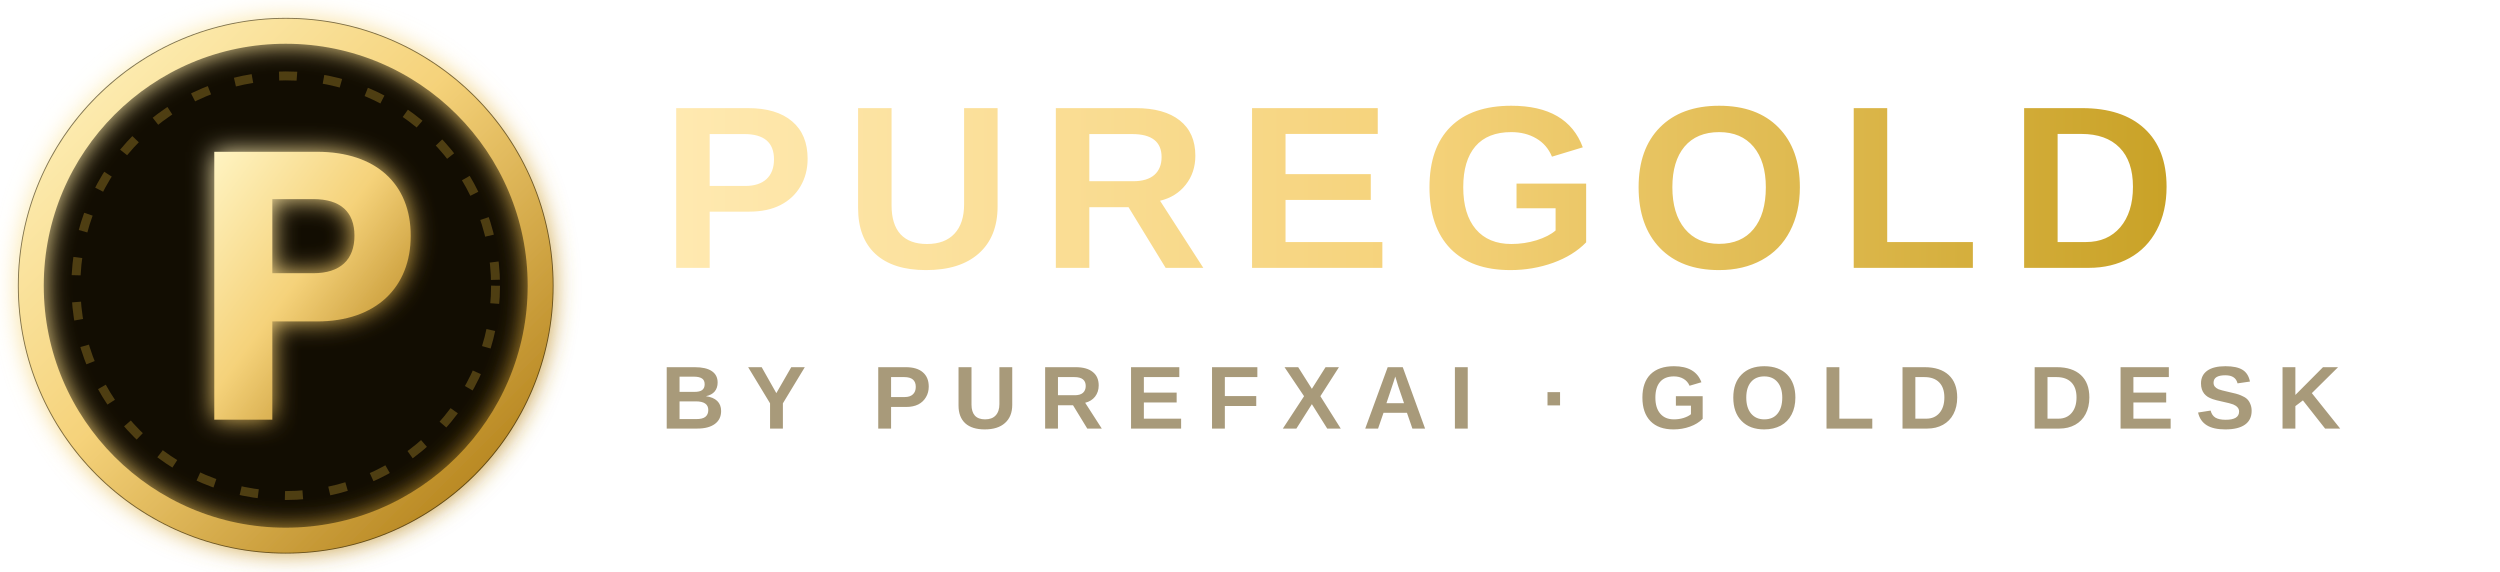
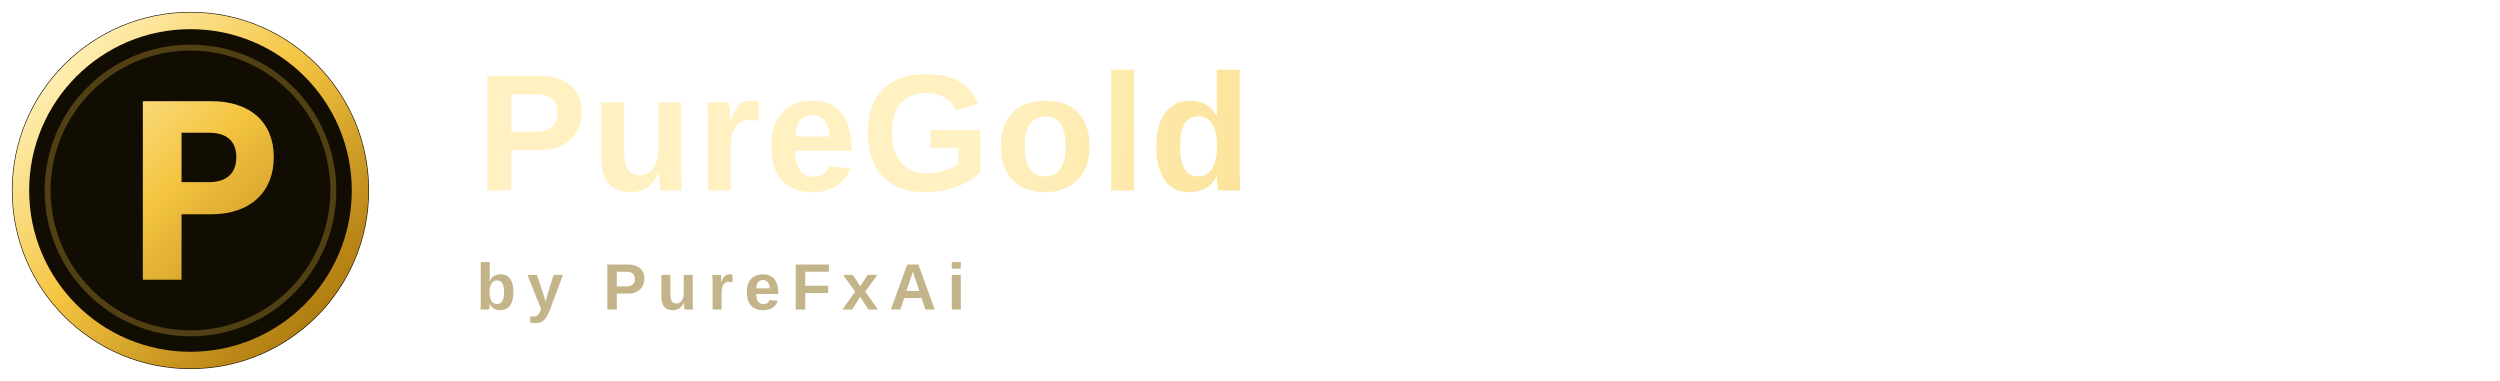
- <svg xmlns="http://www.w3.org/2000/svg" viewBox="0 0 280 64" role="img" aria-label="PureGold by PureFxAi">
+ <svg xmlns="http://www.w3.org/2000/svg" viewBox="0 0 420 64" role="img" aria-label="PureGold by PureFxAi">
  <defs>
-     <linearGradient id="pg" x1="0" y1="0" x2="1" y2="1">
+     <linearGradient id="pgLockGold" x1="8" y1="8" x2="56" y2="56" gradientUnits="userSpaceOnUse">
      <stop offset="0" stop-color="#fff4c2" />
-       <stop offset=".45" stop-color="#f5d27a" />
+       <stop offset="0.45" stop-color="#f5c542" />
      <stop offset="1" stop-color="#a8740a" />
    </linearGradient>
-     <linearGradient id="txt" x1="0" y1="0" x2="1" y2="0">
-       <stop offset="0" stop-color="#ffe9b0" />
-       <stop offset=".5" stop-color="#f5d27a" />
+     <linearGradient id="pgLockWord" x1="84" y1="12" x2="360" y2="40" gradientUnits="userSpaceOnUse">
+       <stop offset="0" stop-color="#fff1c2" />
+       <stop offset="0.55" stop-color="#f5c542" />
      <stop offset="1" stop-color="#c9a227" />
    </linearGradient>
-     <filter id="gl" x="-40%" y="-40%" width="180%" height="180%">
-       <feGaussianBlur stdDeviation="1.4" result="b" />
-       <feMerge>
-         <feMergeNode in="b" />
-         <feMergeNode in="SourceGraphic" />
-       </feMerge>
-     </filter>
  </defs>
-   <circle cx="32" cy="32" r="30" fill="#120d02" />
-   <circle cx="32" cy="32" r="28.5" fill="none" stroke="url(#pg)" stroke-width="2.8" filter="url(#gl)" />
-   <circle cx="32" cy="32" r="23.5" fill="none" stroke="#f5c54244" stroke-width="1" stroke-dasharray="2 3" />
-   <path d="M24 47V17h11.5c6.6 0 10.5 3.6 10.5 9.4S42.1 36 35.5 36H30.5v11z M30.5 30.6h4.6c3 0 4.6-1.5 4.6-4.2s-1.6-4.1-4.6-4.1h-4.6z" fill="url(#pg)" fill-rule="evenodd" filter="url(#gl)" />
-   <text x="74" y="30" font-family="Manrope,Arial,sans-serif" font-size="26" font-weight="800" letter-spacing="3.2" fill="url(#txt)">PUREGOLD</text>
-   <text x="74" y="48" font-family="Manrope,Arial,sans-serif" font-size="10" font-weight="600" letter-spacing="2.4" fill="#a89a7a">BY PUREFXAI · GOLD DESK</text>
+   <g id="pg-mark">
+     <circle cx="32" cy="32" r="30" fill="#120d02" />
+     <circle cx="32" cy="32" r="28.5" fill="none" stroke="url(#pgLockGold)" stroke-width="2.8" />
+     <circle cx="32" cy="32" r="24" fill="none" stroke="#f5c542" stroke-opacity="0.28" stroke-width="1" />
+     <path fill="url(#pgLockGold)" fill-rule="evenodd" d="M24 47V17h11.5c6.6 0 10.5 3.6 10.5 9.4S42.1 36 35.5 36H30.5v11zm6.5-16.4h4.6c3 0 4.6-1.5 4.6-4.2s-1.6-4.1-4.6-4.1H30.5z" />
+   </g>
+   <g id="pg-wordmark" transform="translate(80,0)">
+     <text x="0" y="32" fill="url(#pgLockWord)" font-family="Manrope, Prompt, 'Noto Sans Thai', Arial, sans-serif" font-size="28" font-weight="700" letter-spacing="0.6">PureGold</text>
+     <text x="0" y="52" fill="#c4b48a" font-family="Manrope, Prompt, Arial, sans-serif" font-size="11" font-weight="600" letter-spacing="1.8">by PureFxAi</text>
+   </g>
</svg>
